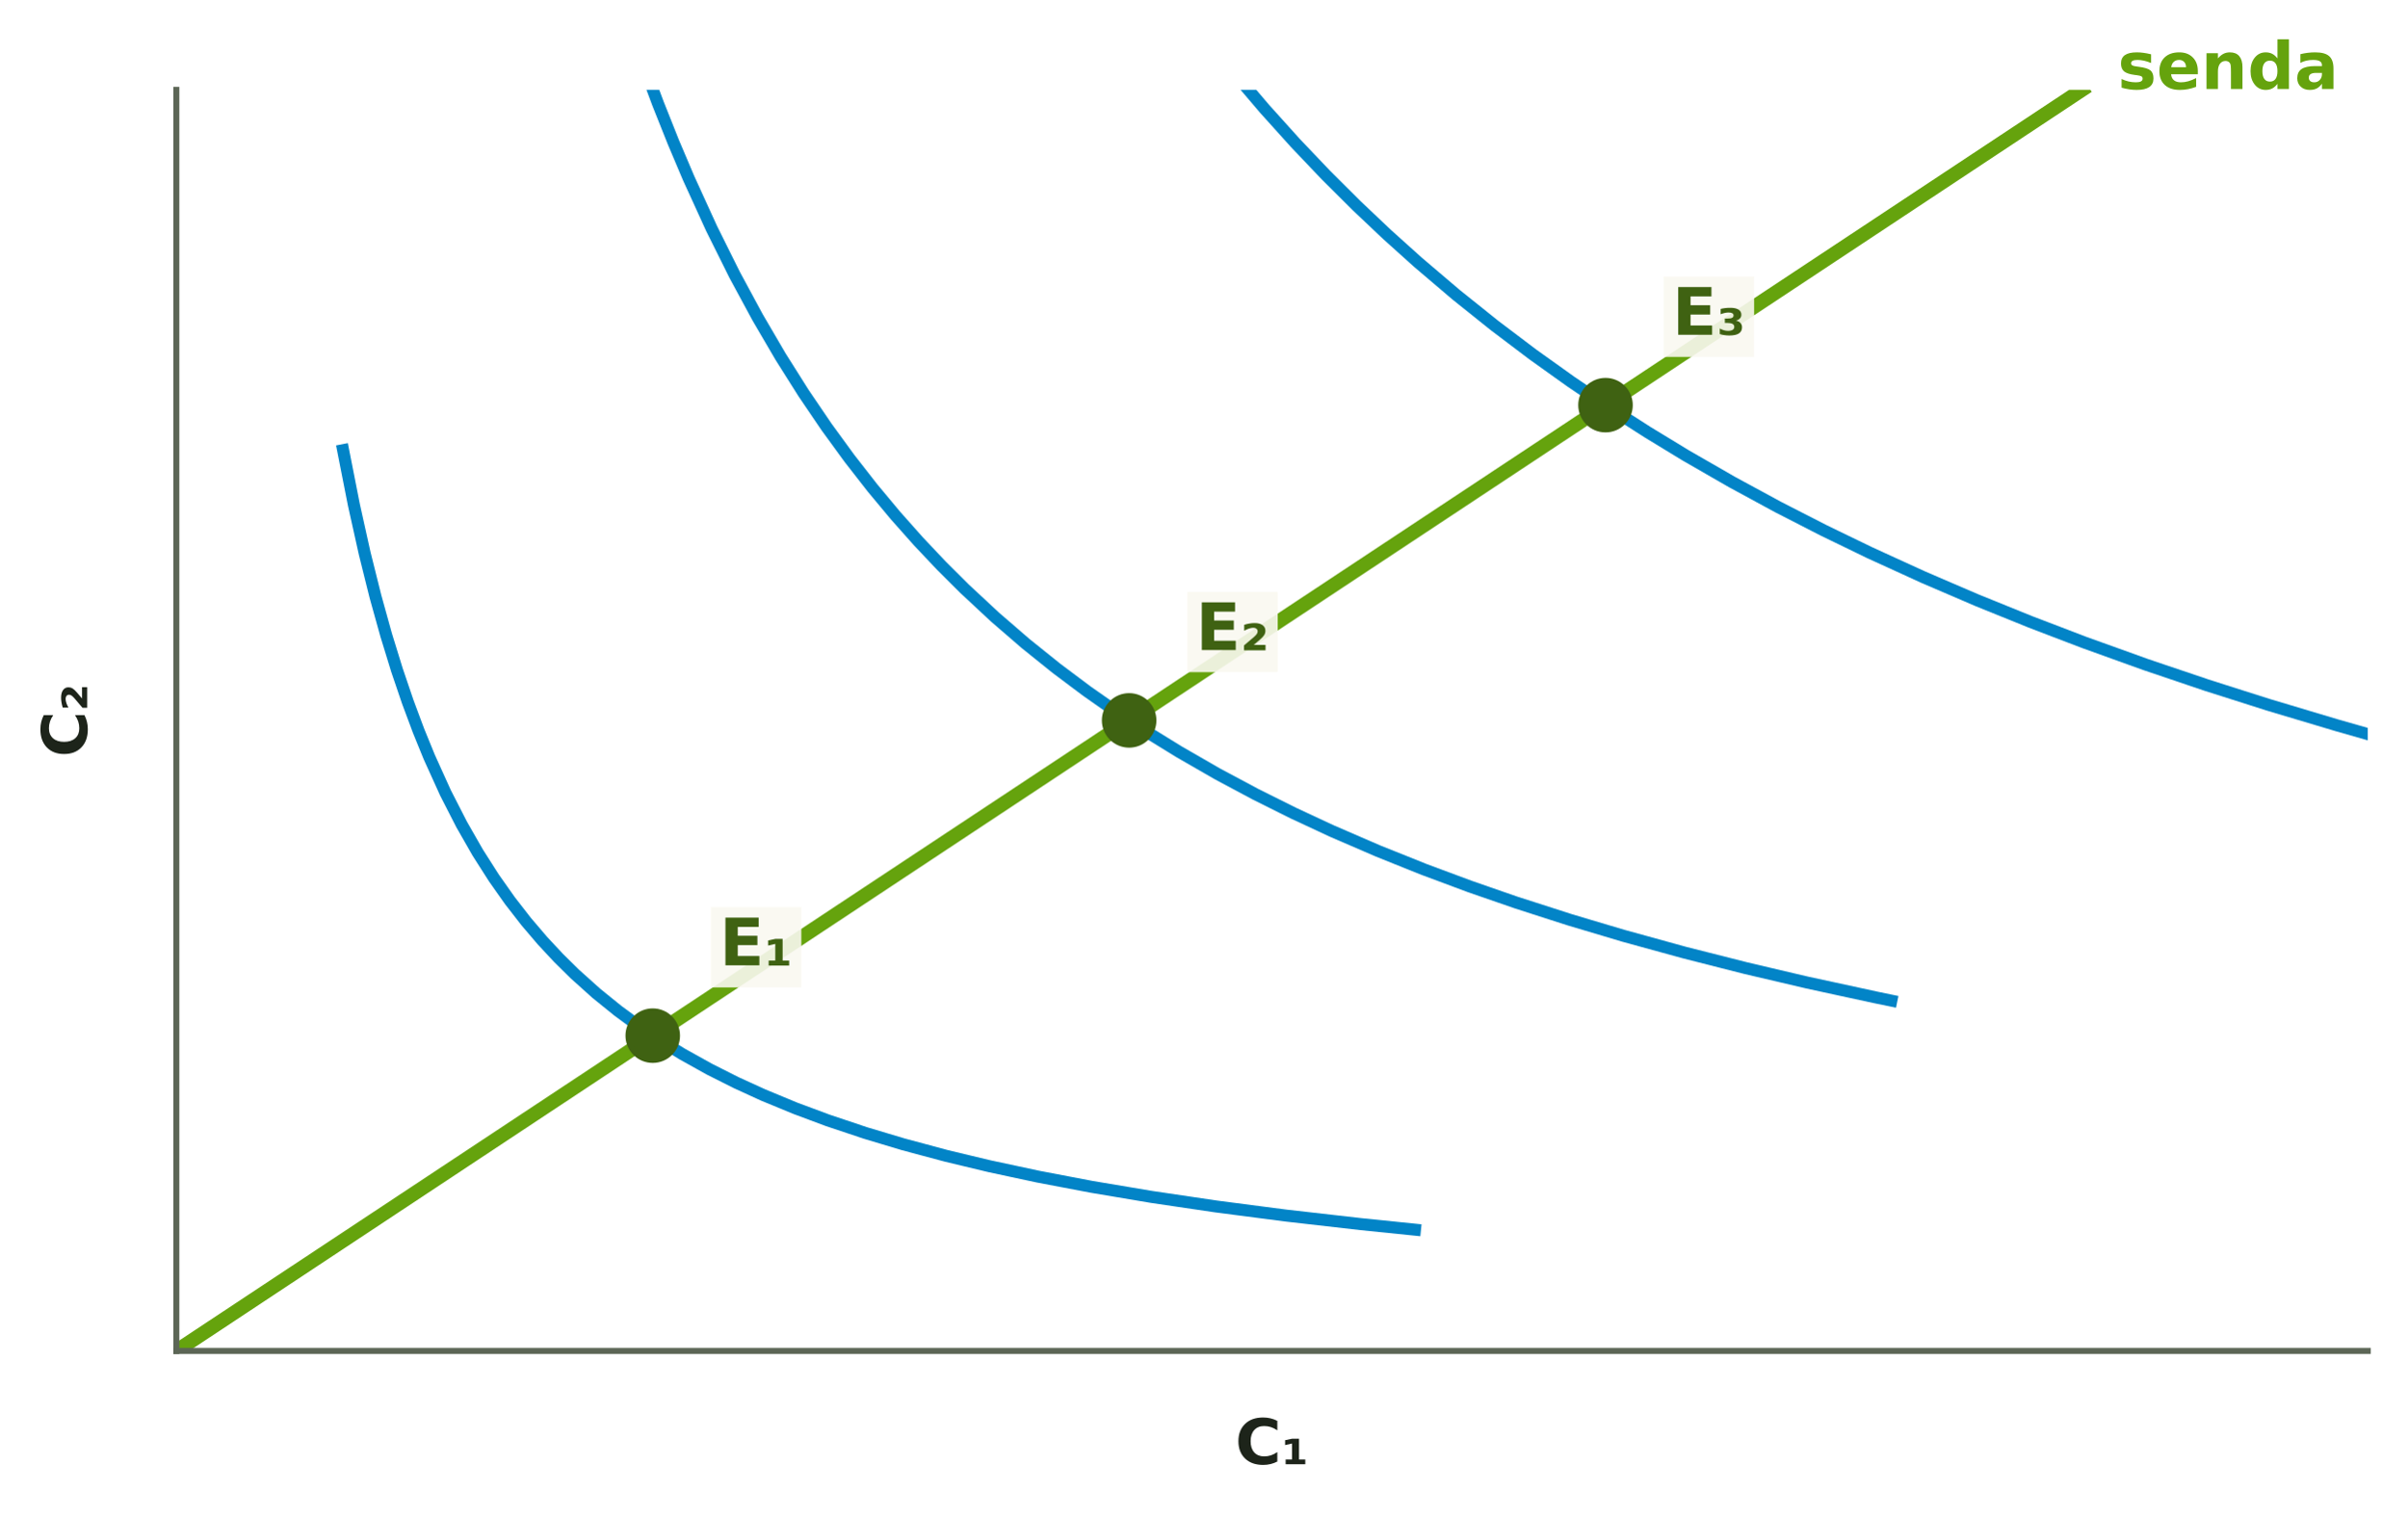
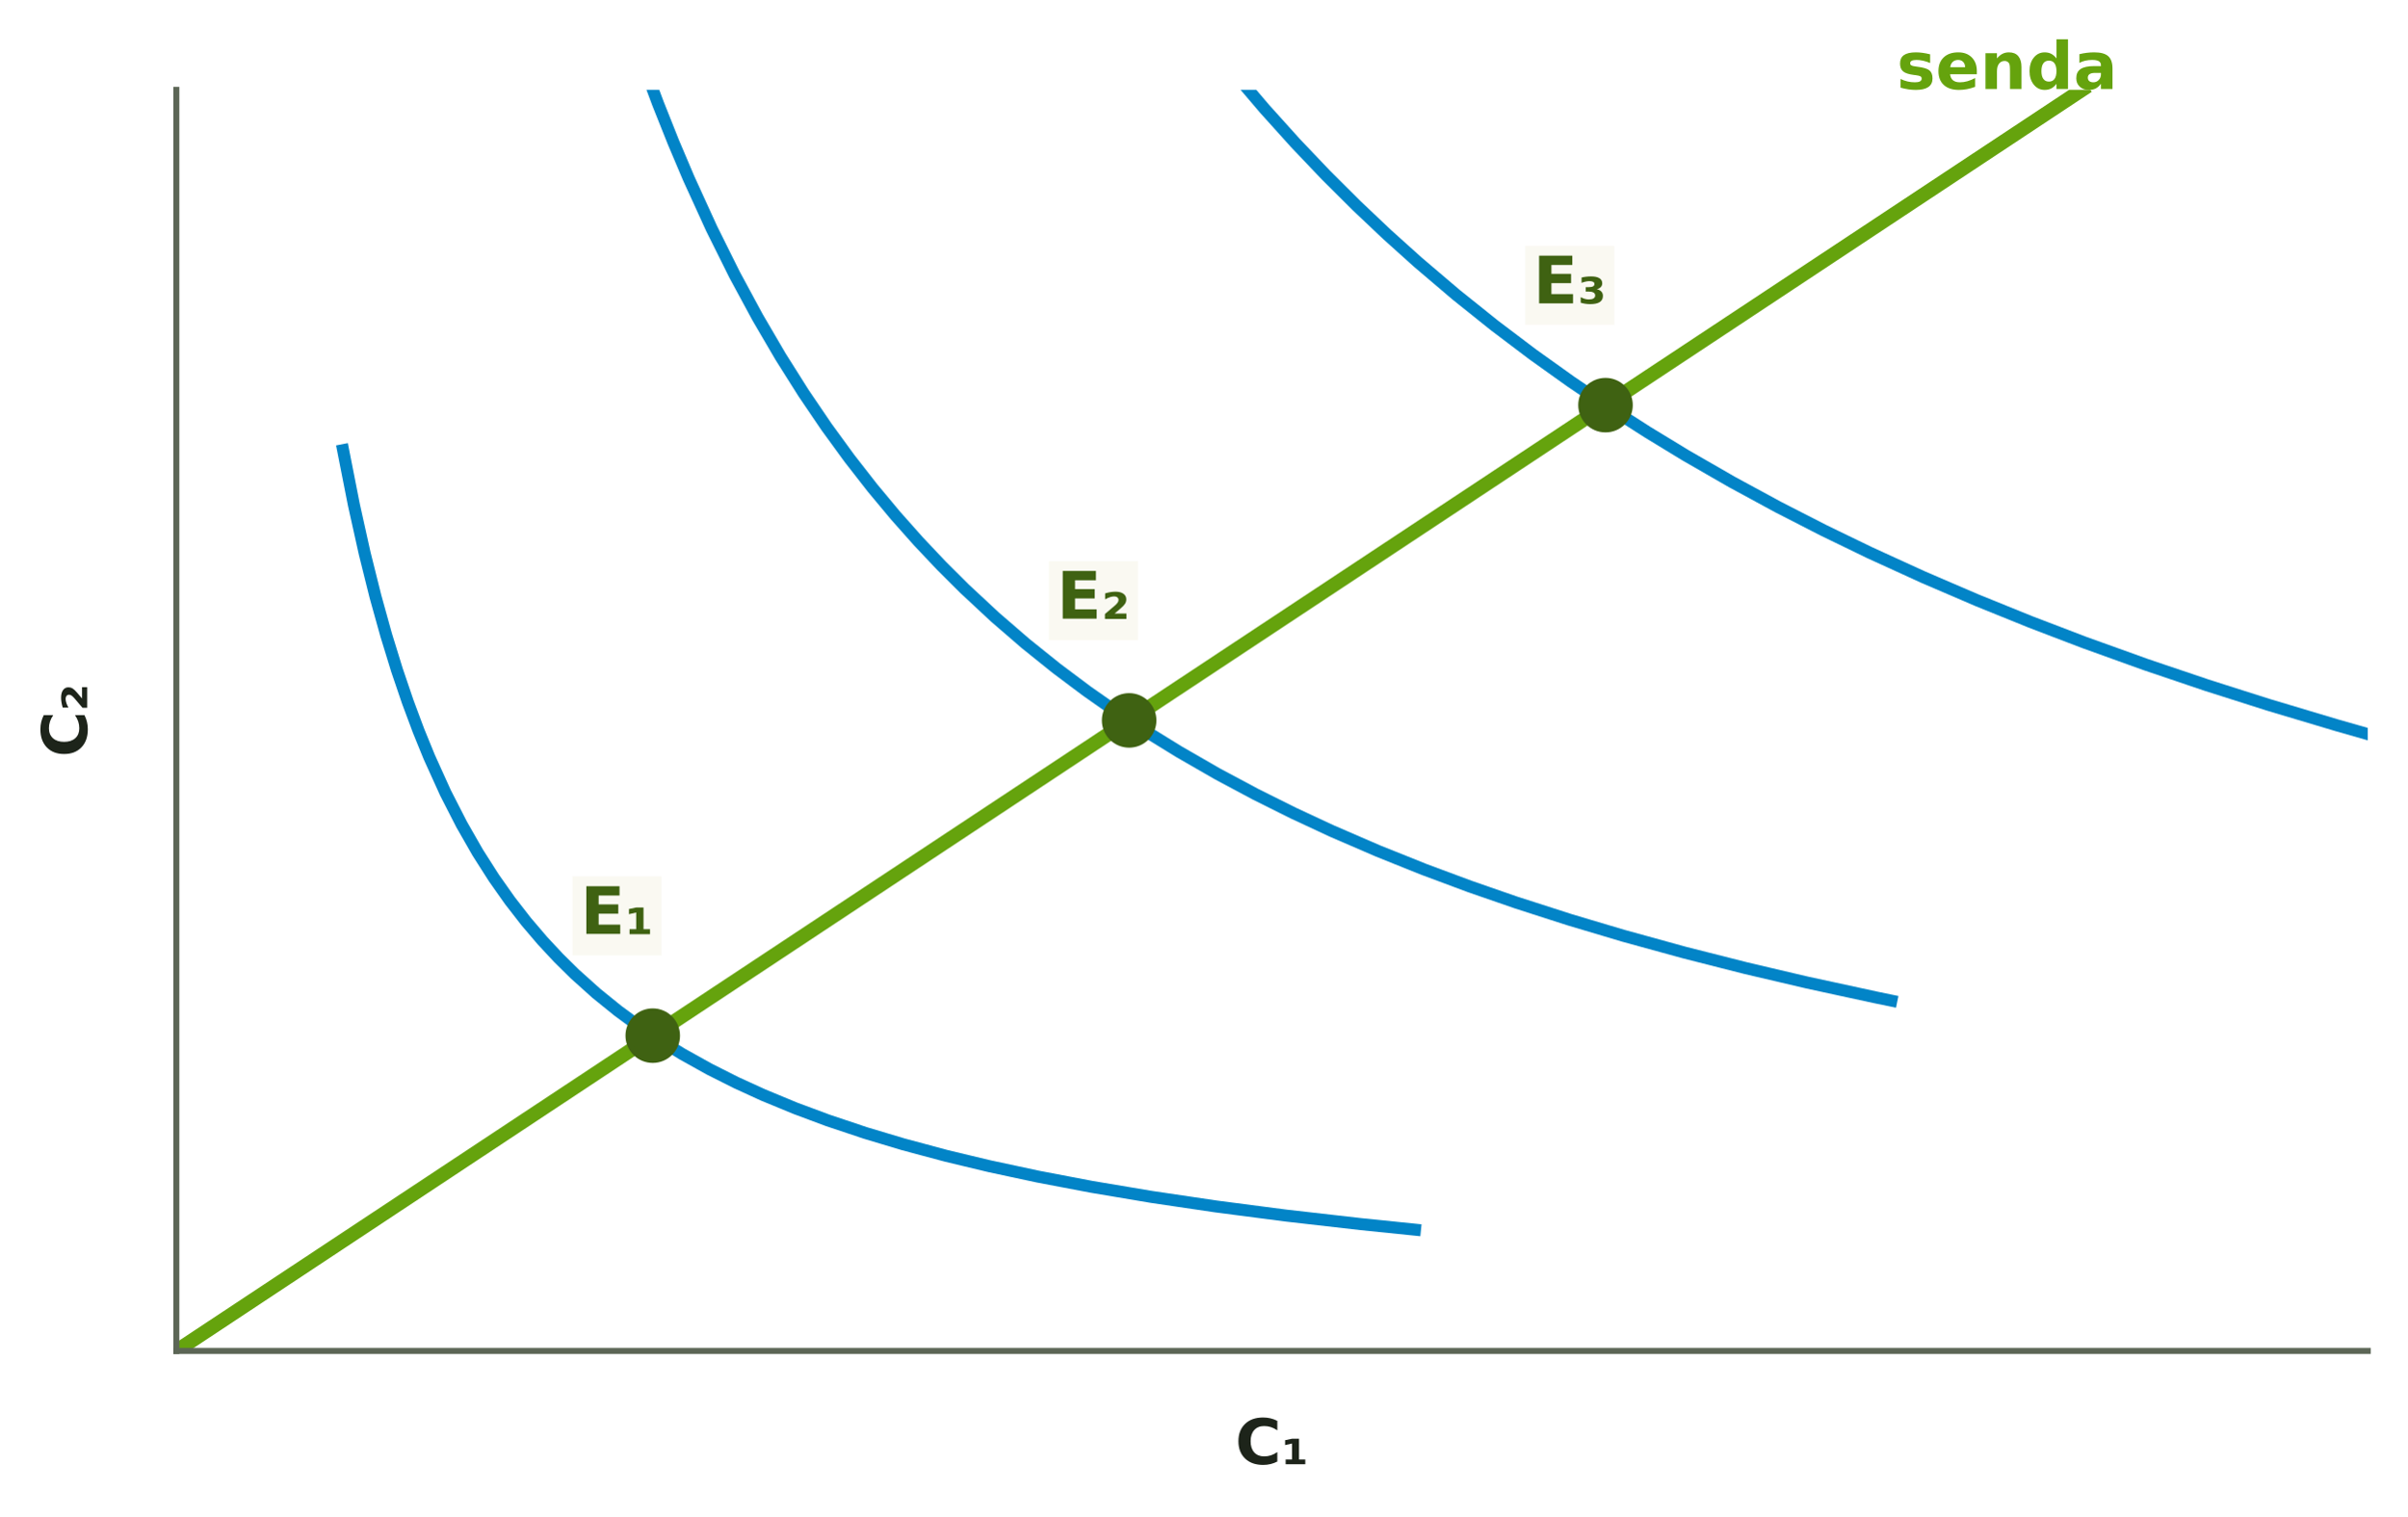
<svg xmlns="http://www.w3.org/2000/svg" xmlns:xlink="http://www.w3.org/1999/xlink" width="441.29pt" height="278.07pt" viewBox="0 0 441.29 278.07" version="1.1">
  <defs>
    <style type="text/css">*{stroke-linejoin: round; stroke-linecap: butt}</style>
  </defs>
  <g id="figure_1">
    <g id="patch_1">
      <path d="M 0 278.07  L 441.29 278.07  L 441.29 0  L 0 0  L 0 278.07  z " style="fill: none; opacity: 0" />
    </g>
    <g id="axes_1">
      <g id="patch_2">
        <path d="M 32.33 247.74  L 434.09 247.74  L 434.09 16.476  L 32.33 16.476  L 32.33 247.74  z " style="fill: none" />
      </g>
      <g id="matplotlib.axis_1">
        <g id="text_1">
          <g style="fill: #1d241a" transform="translate(226.4716 268.478) scale(0.115 -0.115)">
            <defs>
              <path id="DejaVuSans-Bold-43" d="M 4288 256  Q 3956 84 3597 -3  Q 3238 -91 2847 -91  Q 1681 -91 1000 561  Q 319 1213 319 2328  Q 319 3447 1000 4098  Q 1681 4750 2847 4750  Q 3238 4750 3597 4662  Q 3956 4575 4288 4403  L 4288 3438  Q 3953 3666 3628 3772  Q 3303 3878 2944 3878  Q 2300 3878 1931 3465  Q 1563 3053 1563 2328  Q 1563 1606 1931 1193  Q 2300 781 2944 781  Q 3303 781 3628 887  Q 3953 994 4288 1222  L 4288 256  z " transform="scale(0.015625)" />
              <path id="DejaVuSans-Bold-2081" d="M 441 466  L 1088 466  L 1088 2094  L 384 1932  L 384 2432  L 1100 2585  L 1806 2585  L 1806 466  L 2444 466  L 2444 -24  L 441 -24  L 441 466  z " transform="scale(0.015625)" />
            </defs>
            <use xlink:href="#DejaVuSans-Bold-43" />
            <use xlink:href="#DejaVuSans-Bold-2081" x="73.389" />
          </g>
        </g>
      </g>
      <g id="matplotlib.axis_2">
        <g id="text_2">
          <g style="fill: #1d241a" transform="translate(15.9382 138.8461) rotate(-90) scale(0.115 -0.115)">
            <defs>
              <path id="DejaVuSans-Bold-2082" d="M 1288 501  L 2444 501  L 2444 -24  L 341 -24  L 341 454  L 1319 1285  Q 1509 1451 1590 1576  Q 1672 1701 1672 1826  Q 1672 1982 1558 2079  Q 1444 2176 1259 2176  Q 1066 2176 844 2105  Q 622 2035 359 1888  L 359 2469  Q 631 2554 886 2596  Q 1141 2638 1375 2638  Q 1869 2638 2150 2436  Q 2431 2235 2431 1888  Q 2431 1663 2320 1474  Q 2209 1285 1894 1016  L 1288 501  z " transform="scale(0.015625)" />
            </defs>
            <use xlink:href="#DejaVuSans-Bold-43" />
            <use xlink:href="#DejaVuSans-Bold-2082" x="73.389" />
          </g>
        </g>
      </g>
      <g id="line2d_1">
        <path d="M 32.33 247.74  L 381.686 16.476  L 381.686 16.476  " clip-path="url(#pb0b7b64682)" style="fill: none; stroke: #65a30d; stroke-width: 2.6; stroke-linecap: square" />
      </g>
      <g id="line2d_2">
        <path d="M 62.899 82.551  L 64.874 92.576  L 66.849 101.454  L 68.824 109.371  L 70.799 116.475  L 72.774 122.885  L 74.749 128.698  L 76.724 133.994  L 78.699 138.839  L 81.661 145.379  L 84.624 151.178  L 87.586 156.355  L 90.549 161.005  L 93.511 165.205  L 96.474 169.017  L 99.436 172.492  L 102.399 175.674  L 105.361 178.597  L 109.311 182.145  L 113.261 185.346  L 117.211 188.25  L 121.161 190.895  L 125.111 193.315  L 130.049 196.065  L 134.986 198.551  L 139.924 200.808  L 145.849 203.257  L 151.774 205.464  L 158.686 207.777  L 165.599 209.85  L 173.499 211.97  L 181.399 213.866  L 190.286 215.772  L 200.161 217.653  L 211.024 219.481  L 222.874 221.239  L 235.712 222.912  L 249.537 224.492  L 259.412 225.503  L 259.412 225.503  " clip-path="url(#pb0b7b64682)" style="fill: none; stroke: #0284c7; stroke-width: 2.2; stroke-linecap: square" />
      </g>
      <g id="line2d_3">
        <path d="M 113.534 -1  L 115.017 3.464  L 117.826 11.49  L 120.635 19.005  L 123.443 26.056  L 126.252 32.686  L 130.466 41.919  L 134.679 50.392  L 138.892 58.195  L 143.106 65.404  L 147.319 72.085  L 151.532 78.294  L 155.746 84.079  L 159.959 89.481  L 164.172 94.539  L 168.386 99.283  L 172.599 103.743  L 176.812 107.942  L 182.43 113.174  L 188.048 118.029  L 193.666 122.545  L 199.284 126.758  L 204.901 130.696  L 210.519 134.386  L 216.137 137.851  L 223.159 141.895  L 230.182 145.651  L 237.204 149.15  L 244.226 152.418  L 252.653 156.063  L 261.079 159.441  L 269.506 162.578  L 277.933 165.5  L 287.764 168.665  L 297.595 171.596  L 308.831 174.69  L 320.066 177.542  L 331.302 180.18  L 343.942 182.921  L 346.751 183.5  L 346.751 183.5  " clip-path="url(#pb0b7b64682)" style="fill: none; stroke: #0284c7; stroke-width: 2.2; stroke-linecap: square" />
      </g>
      <g id="line2d_4">
        <path d="M 215.037 -1  L 220.614 6.368  L 226.231 13.361  L 231.849 19.961  L 237.467 26.198  L 243.085 32.104  L 248.703 37.702  L 254.32 43.018  L 259.938 48.071  L 266.96 54.047  L 273.983 59.675  L 281.005 64.986  L 288.027 70.005  L 295.049 74.755  L 302.072 79.259  L 309.094 83.534  L 317.521 88.385  L 325.947 92.959  L 334.374 97.277  L 342.801 101.361  L 352.632 105.854  L 362.463 110.079  L 372.294 114.06  L 382.125 117.817  L 393.361 121.86  L 404.596 125.66  L 415.832 129.236  L 428.472 133.017  L 434.09 134.622  L 434.09 134.622  " clip-path="url(#pb0b7b64682)" style="fill: none; stroke: #0284c7; stroke-width: 2.2; stroke-linecap: square" />
      </g>
      <g id="patch_3">
        <path d="M 32.33 247.74  L 32.33 16.476  " style="fill: none; stroke: #5c6656; stroke-width: 1.1; stroke-linejoin: miter; stroke-linecap: square" />
      </g>
      <g id="patch_4">
        <path d="M 32.33 247.74  L 434.09 247.74  " style="fill: none; stroke: #5c6656; stroke-width: 1.1; stroke-linejoin: miter; stroke-linecap: square" />
      </g>
-       <g id="text_3">
-         <g style="fill: #65a30d" transform="translate(388.2368 16.31812) scale(0.12 -0.12)">
+       <g id="end-label">
+         <g style="fill: #65a30d" transform="translate(347.7255 16.31812) scale(0.12 -0.12)">
          <defs>
            <path id="DejaVuSans-Bold-73" d="M 3272 3391  L 3272 2541  Q 2913 2691 2578 2766  Q 2244 2841 1947 2841  Q 1628 2841 1473 2761  Q 1319 2681 1319 2516  Q 1319 2381 1436 2309  Q 1553 2238 1856 2203  L 2053 2175  Q 2913 2066 3209 1816  Q 3506 1566 3506 1031  Q 3506 472 3093 190  Q 2681 -91 1863 -91  Q 1516 -91 1145 -36  Q 775 19 384 128  L 384 978  Q 719 816 1070 734  Q 1422 653 1784 653  Q 2113 653 2278 743  Q 2444 834 2444 1013  Q 2444 1163 2330 1236  Q 2216 1309 1875 1350  L 1678 1375  Q 931 1469 631 1722  Q 331 1975 331 2491  Q 331 3047 712 3315  Q 1094 3584 1881 3584  Q 2191 3584 2531 3537  Q 2872 3491 3272 3391  z " transform="scale(0.015625)" />
            <path id="DejaVuSans-Bold-65" d="M 4031 1759  L 4031 1441  L 1416 1441  Q 1456 1047 1700 850  Q 1944 653 2381 653  Q 2734 653 3104 758  Q 3475 863 3866 1075  L 3866 213  Q 3469 63 3072 -14  Q 2675 -91 2278 -91  Q 1328 -91 801 392  Q 275 875 275 1747  Q 275 2603 792 3093  Q 1309 3584 2216 3584  Q 3041 3584 3536 3087  Q 4031 2591 4031 1759  z M 2881 2131  Q 2881 2450 2695 2645  Q 2509 2841 2209 2841  Q 1884 2841 1681 2658  Q 1478 2475 1428 2131  L 2881 2131  z " transform="scale(0.015625)" />
            <path id="DejaVuSans-Bold-6e" d="M 4056 2131  L 4056 0  L 2931 0  L 2931 347  L 2931 1631  Q 2931 2084 2911 2256  Q 2891 2428 2841 2509  Q 2775 2619 2662 2680  Q 2550 2741 2406 2741  Q 2056 2741 1856 2470  Q 1656 2200 1656 1722  L 1656 0  L 538 0  L 538 3500  L 1656 3500  L 1656 2988  Q 1909 3294 2193 3439  Q 2478 3584 2822 3584  Q 3428 3584 3742 3212  Q 4056 2841 4056 2131  z " transform="scale(0.015625)" />
            <path id="DejaVuSans-Bold-64" d="M 2919 2988  L 2919 4863  L 4044 4863  L 4044 0  L 2919 0  L 2919 506  Q 2688 197 2409 53  Q 2131 -91 1766 -91  Q 1119 -91 703 423  Q 288 938 288 1747  Q 288 2556 703 3070  Q 1119 3584 1766 3584  Q 2128 3584 2408 3439  Q 2688 3294 2919 2988  z M 2181 722  Q 2541 722 2730 984  Q 2919 1247 2919 1747  Q 2919 2247 2730 2509  Q 2541 2772 2181 2772  Q 1825 2772 1636 2509  Q 1447 2247 1447 1747  Q 1447 1247 1636 984  Q 1825 722 2181 722  z " transform="scale(0.015625)" />
            <path id="DejaVuSans-Bold-61" d="M 2106 1575  Q 1756 1575 1579 1456  Q 1403 1338 1403 1106  Q 1403 894 1545 773  Q 1688 653 1941 653  Q 2256 653 2472 879  Q 2688 1106 2688 1447  L 2688 1575  L 2106 1575  z M 3816 1997  L 3816 0  L 2688 0  L 2688 519  Q 2463 200 2181 54  Q 1900 -91 1497 -91  Q 953 -91 614 226  Q 275 544 275 1050  Q 275 1666 698 1953  Q 1122 2241 2028 2241  L 2688 2241  L 2688 2328  Q 2688 2594 2478 2717  Q 2269 2841 1825 2841  Q 1466 2841 1156 2769  Q 847 2697 581 2553  L 581 3406  Q 941 3494 1303 3539  Q 1666 3584 2028 3584  Q 2975 3584 3395 3211  Q 3816 2838 3816 1997  z " transform="scale(0.015625)" />
          </defs>
          <use xlink:href="#DejaVuSans-Bold-73" />
          <use xlink:href="#DejaVuSans-Bold-65" x="59.521" />
          <use xlink:href="#DejaVuSans-Bold-6e" x="127.344" />
          <use xlink:href="#DejaVuSans-Bold-64" x="198.535" />
          <use xlink:href="#DejaVuSans-Bold-61" x="270.117" />
        </g>
      </g>
-       <g id="text_4">
+       <g id="text_3">
        <g id="patch_5">
-           <path d="M 130.336 181.077  L 146.91 181.077  L 146.91 166.343  L 130.336 166.343  z " style="fill: #faf8f1; opacity: 0.9" />
+           <path d="M 104.952 175.201  L 121.285 175.201  L 121.285 160.707  L 104.952 160.707  z " style="fill: #faf8f1; opacity: 0.9" />
        </g>
-         <g style="fill: #3f6212" transform="translate(131.8965 177.0213) scale(0.12 -0.12)">
+         <g style="fill: #3f6212" transform="translate(106.392 171.265) scale(0.12 -0.12)">
          <defs>
            <path id="DejaVuSans-Bold-45" d="M 588 4666  L 3834 4666  L 3834 3756  L 1791 3756  L 1791 2888  L 3713 2888  L 3713 1978  L 1791 1978  L 1791 909  L 3903 909  L 3903 0  L 588 0  L 588 4666  z " transform="scale(0.015625)" />
          </defs>
          <use xlink:href="#DejaVuSans-Bold-45" />
          <use xlink:href="#DejaVuSans-Bold-2081" x="68.311" />
        </g>
      </g>
-       <g id="text_5">
+       <g id="text_4">
        <g id="patch_6">
-           <path d="M 217.676 123.261  L 234.249 123.261  L 234.249 108.527  L 217.676 108.527  z " style="fill: #faf8f1; opacity: 0.9" />
+           <path d="M 192.291 117.385  L 208.624 117.385  L 208.624 102.891  L 192.291 102.891  z " style="fill: #faf8f1; opacity: 0.9" />
        </g>
-         <g style="fill: #3f6212" transform="translate(219.2356 119.2053) scale(0.12 -0.12)">
+         <g style="fill: #3f6212" transform="translate(193.7311 113.449) scale(0.12 -0.12)">
          <use xlink:href="#DejaVuSans-Bold-45" />
          <use xlink:href="#DejaVuSans-Bold-2082" x="68.311" />
        </g>
      </g>
-       <g id="text_6">
+       <g id="text_5">
        <g id="patch_7">
-           <path d="M 305.015 65.445  L 321.588 65.445  L 321.588 50.711  L 305.015 50.711  z " style="fill: #faf8f1; opacity: 0.9" />
+           <path d="M 279.63 59.569  L 295.963 59.569  L 295.963 45.075  L 279.63 45.075  z " style="fill: #faf8f1; opacity: 0.9" />
        </g>
-         <g style="fill: #3f6212" transform="translate(306.5747 61.38933) scale(0.12 -0.12)">
+         <g style="fill: #3f6212" transform="translate(281.0702 55.633) scale(0.12 -0.12)">
          <defs>
            <path id="DejaVuSans-Bold-2083" d="M 1850 1388  Q 2138 1332 2297 1160  Q 2456 988 2456 735  Q 2456 332 2147 130  Q 1838 -71 1209 -71  Q 956 -71 725 -35  Q 494 1 281 69  L 281 613  Q 488 501 688 443  Q 888 385 1075 385  Q 1372 385 1534 485  Q 1697 585 1697 769  Q 1697 969 1530 1064  Q 1363 1160 1006 1160  L 775 1160  L 775 1588  L 1038 1588  Q 1344 1588 1484 1661  Q 1625 1735 1625 1894  Q 1625 2035 1503 2105  Q 1381 2176 1131 2176  Q 969 2176 776 2135  Q 584 2094 366 2010  L 366 2529  Q 569 2582 805 2610  Q 1041 2638 1313 2638  Q 1834 2638 2111 2463  Q 2388 2288 2388 1960  Q 2388 1744 2247 1594  Q 2106 1444 1850 1388  z " transform="scale(0.015625)" />
          </defs>
          <use xlink:href="#DejaVuSans-Bold-45" />
          <use xlink:href="#DejaVuSans-Bold-2083" x="68.311" />
        </g>
      </g>
      <g id="line2d_5">
        <defs>
          <path id="m0a699745ed" d="M 0 4.5  C 1.193 4.5 2.338 4.026 3.182 3.182  C 4.026 2.338 4.5 1.193 4.5 0  C 4.5 -1.193 4.026 -2.338 3.182 -3.182  C 2.338 -4.026 1.193 -4.5 0 -4.5  C -1.193 -4.5 -2.338 -4.026 -3.182 -3.182  C -4.026 -2.338 -4.5 -1.193 -4.5 0  C -4.5 1.193 -4.026 2.338 -3.182 3.182  C -2.338 4.026 -1.193 4.5 0 4.5  z " style="stroke: #3f6212" />
        </defs>
        <g clip-path="url(#pb0b7b64682)">
          <use xlink:href="#m0a699745ed" x="119.669" y="189.924" style="fill: #3f6212; stroke: #3f6212" />
        </g>
      </g>
      <g id="line2d_6">
        <g clip-path="url(#pb0b7b64682)">
          <use xlink:href="#m0a699745ed" x="207.008" y="132.108" style="fill: #3f6212; stroke: #3f6212" />
        </g>
      </g>
      <g id="line2d_7">
        <g clip-path="url(#pb0b7b64682)">
          <use xlink:href="#m0a699745ed" x="294.347" y="74.292" style="fill: #3f6212; stroke: #3f6212" />
        </g>
      </g>
    </g>
  </g>
  <defs>
    <clipPath id="pb0b7b64682">
      <rect x="32.33" y="16.476" width="401.76" height="231.264" />
    </clipPath>
  </defs>
</svg>
